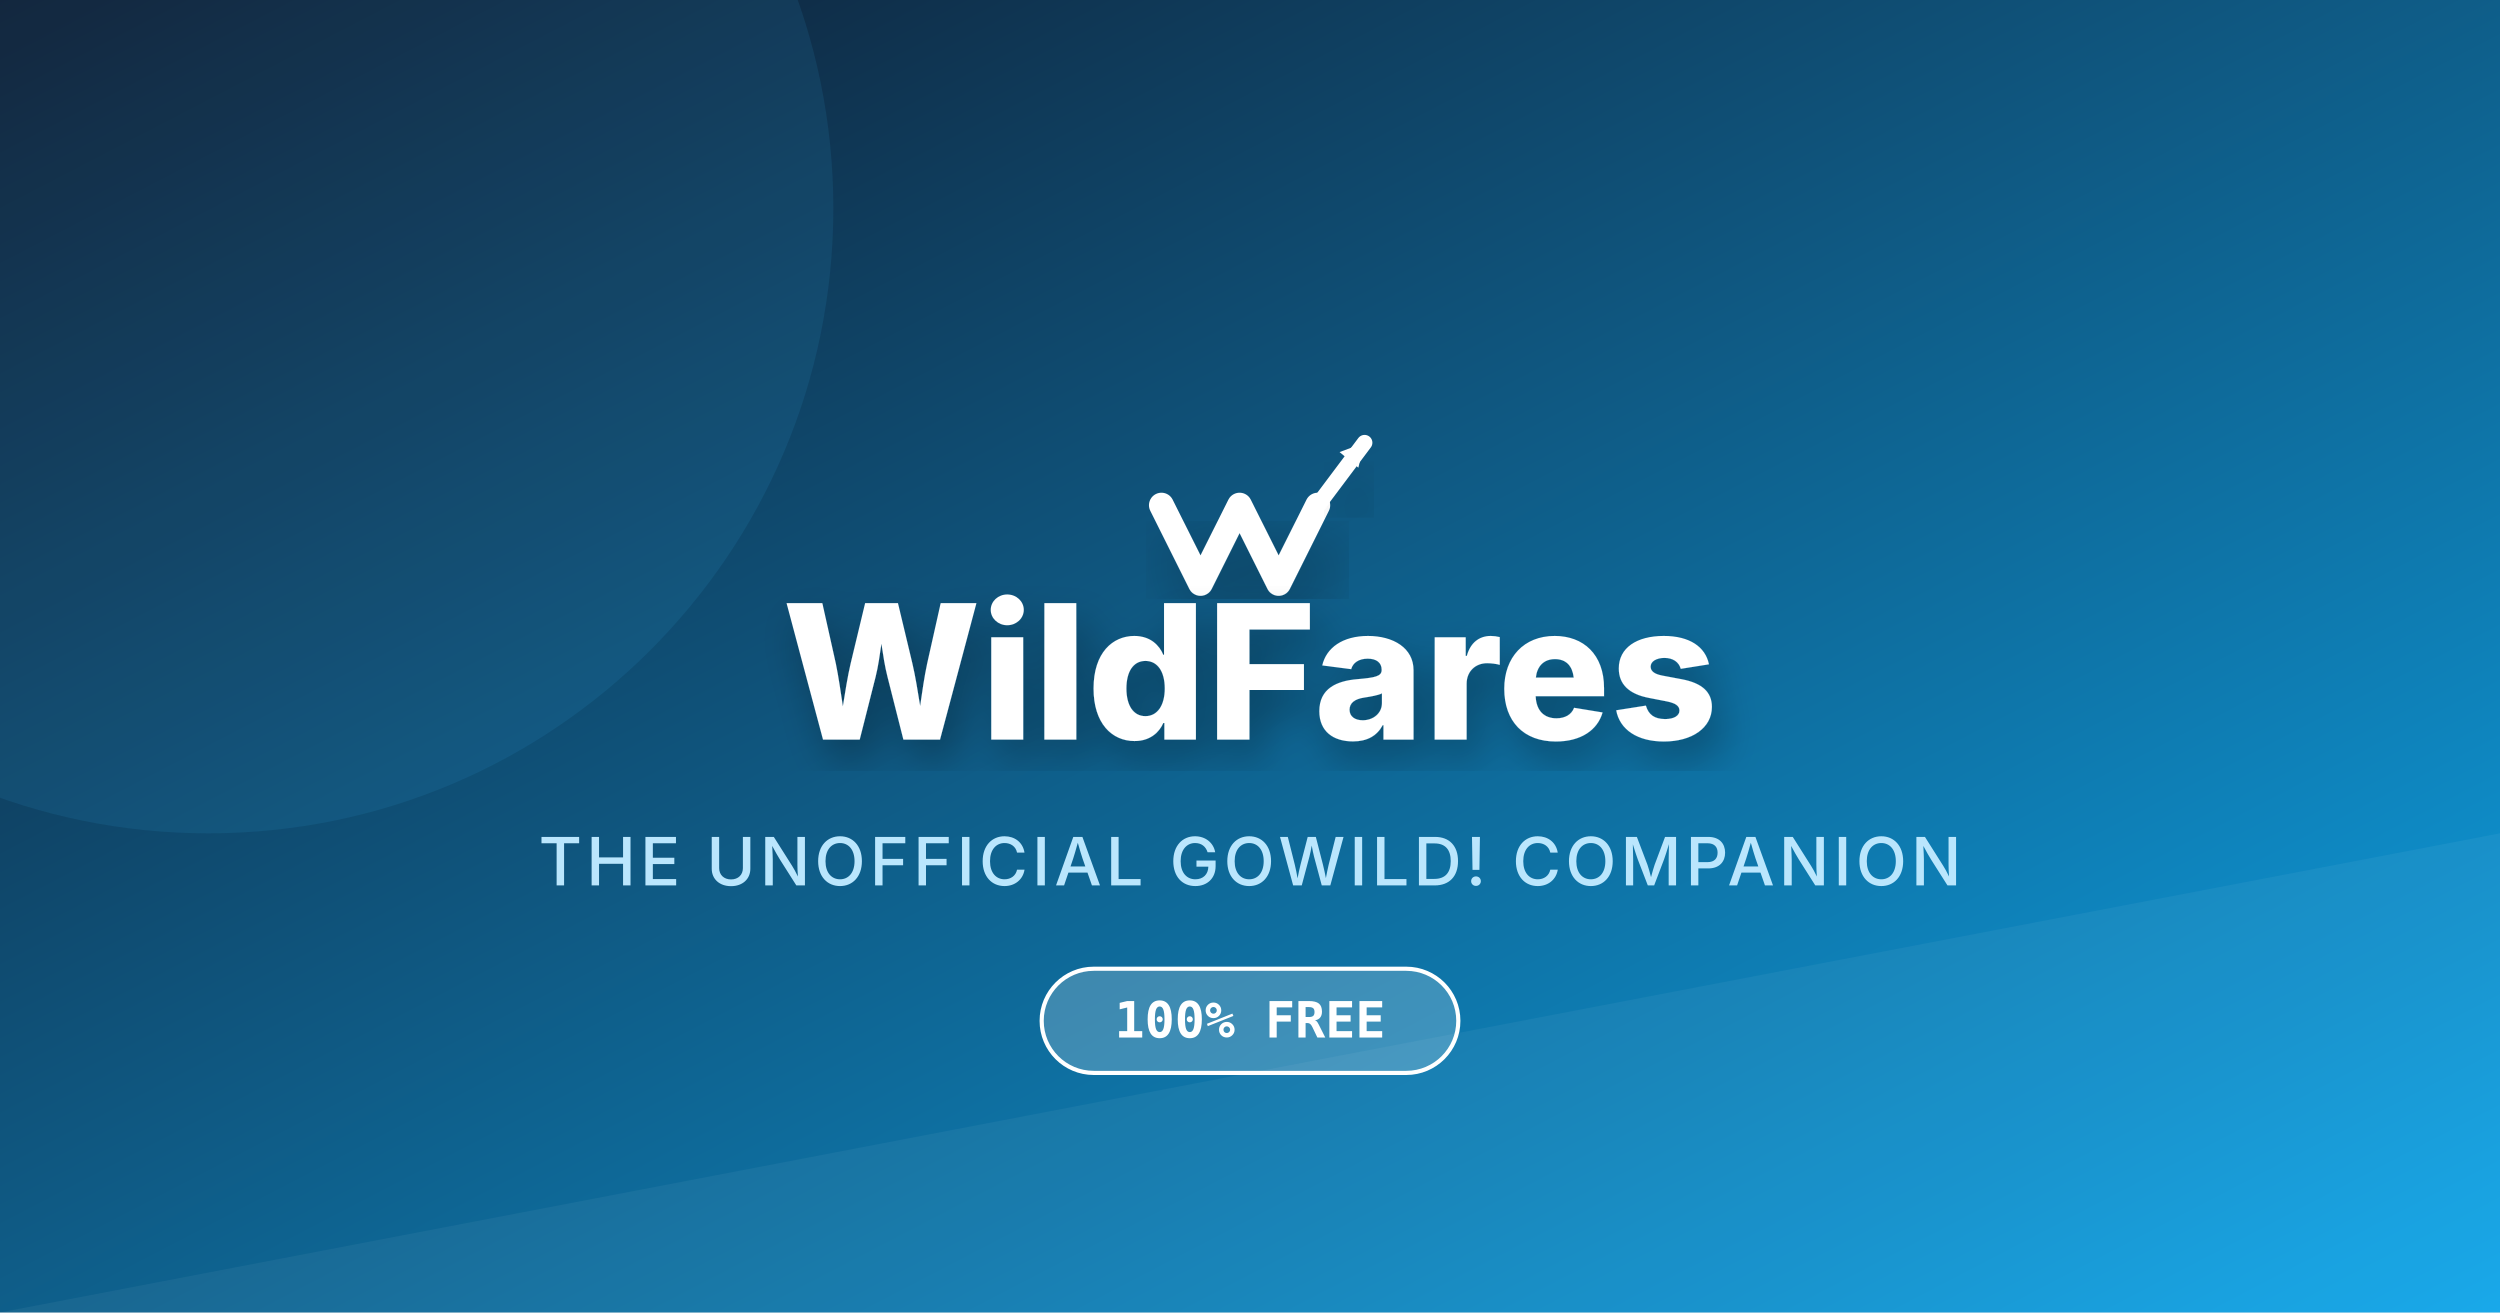
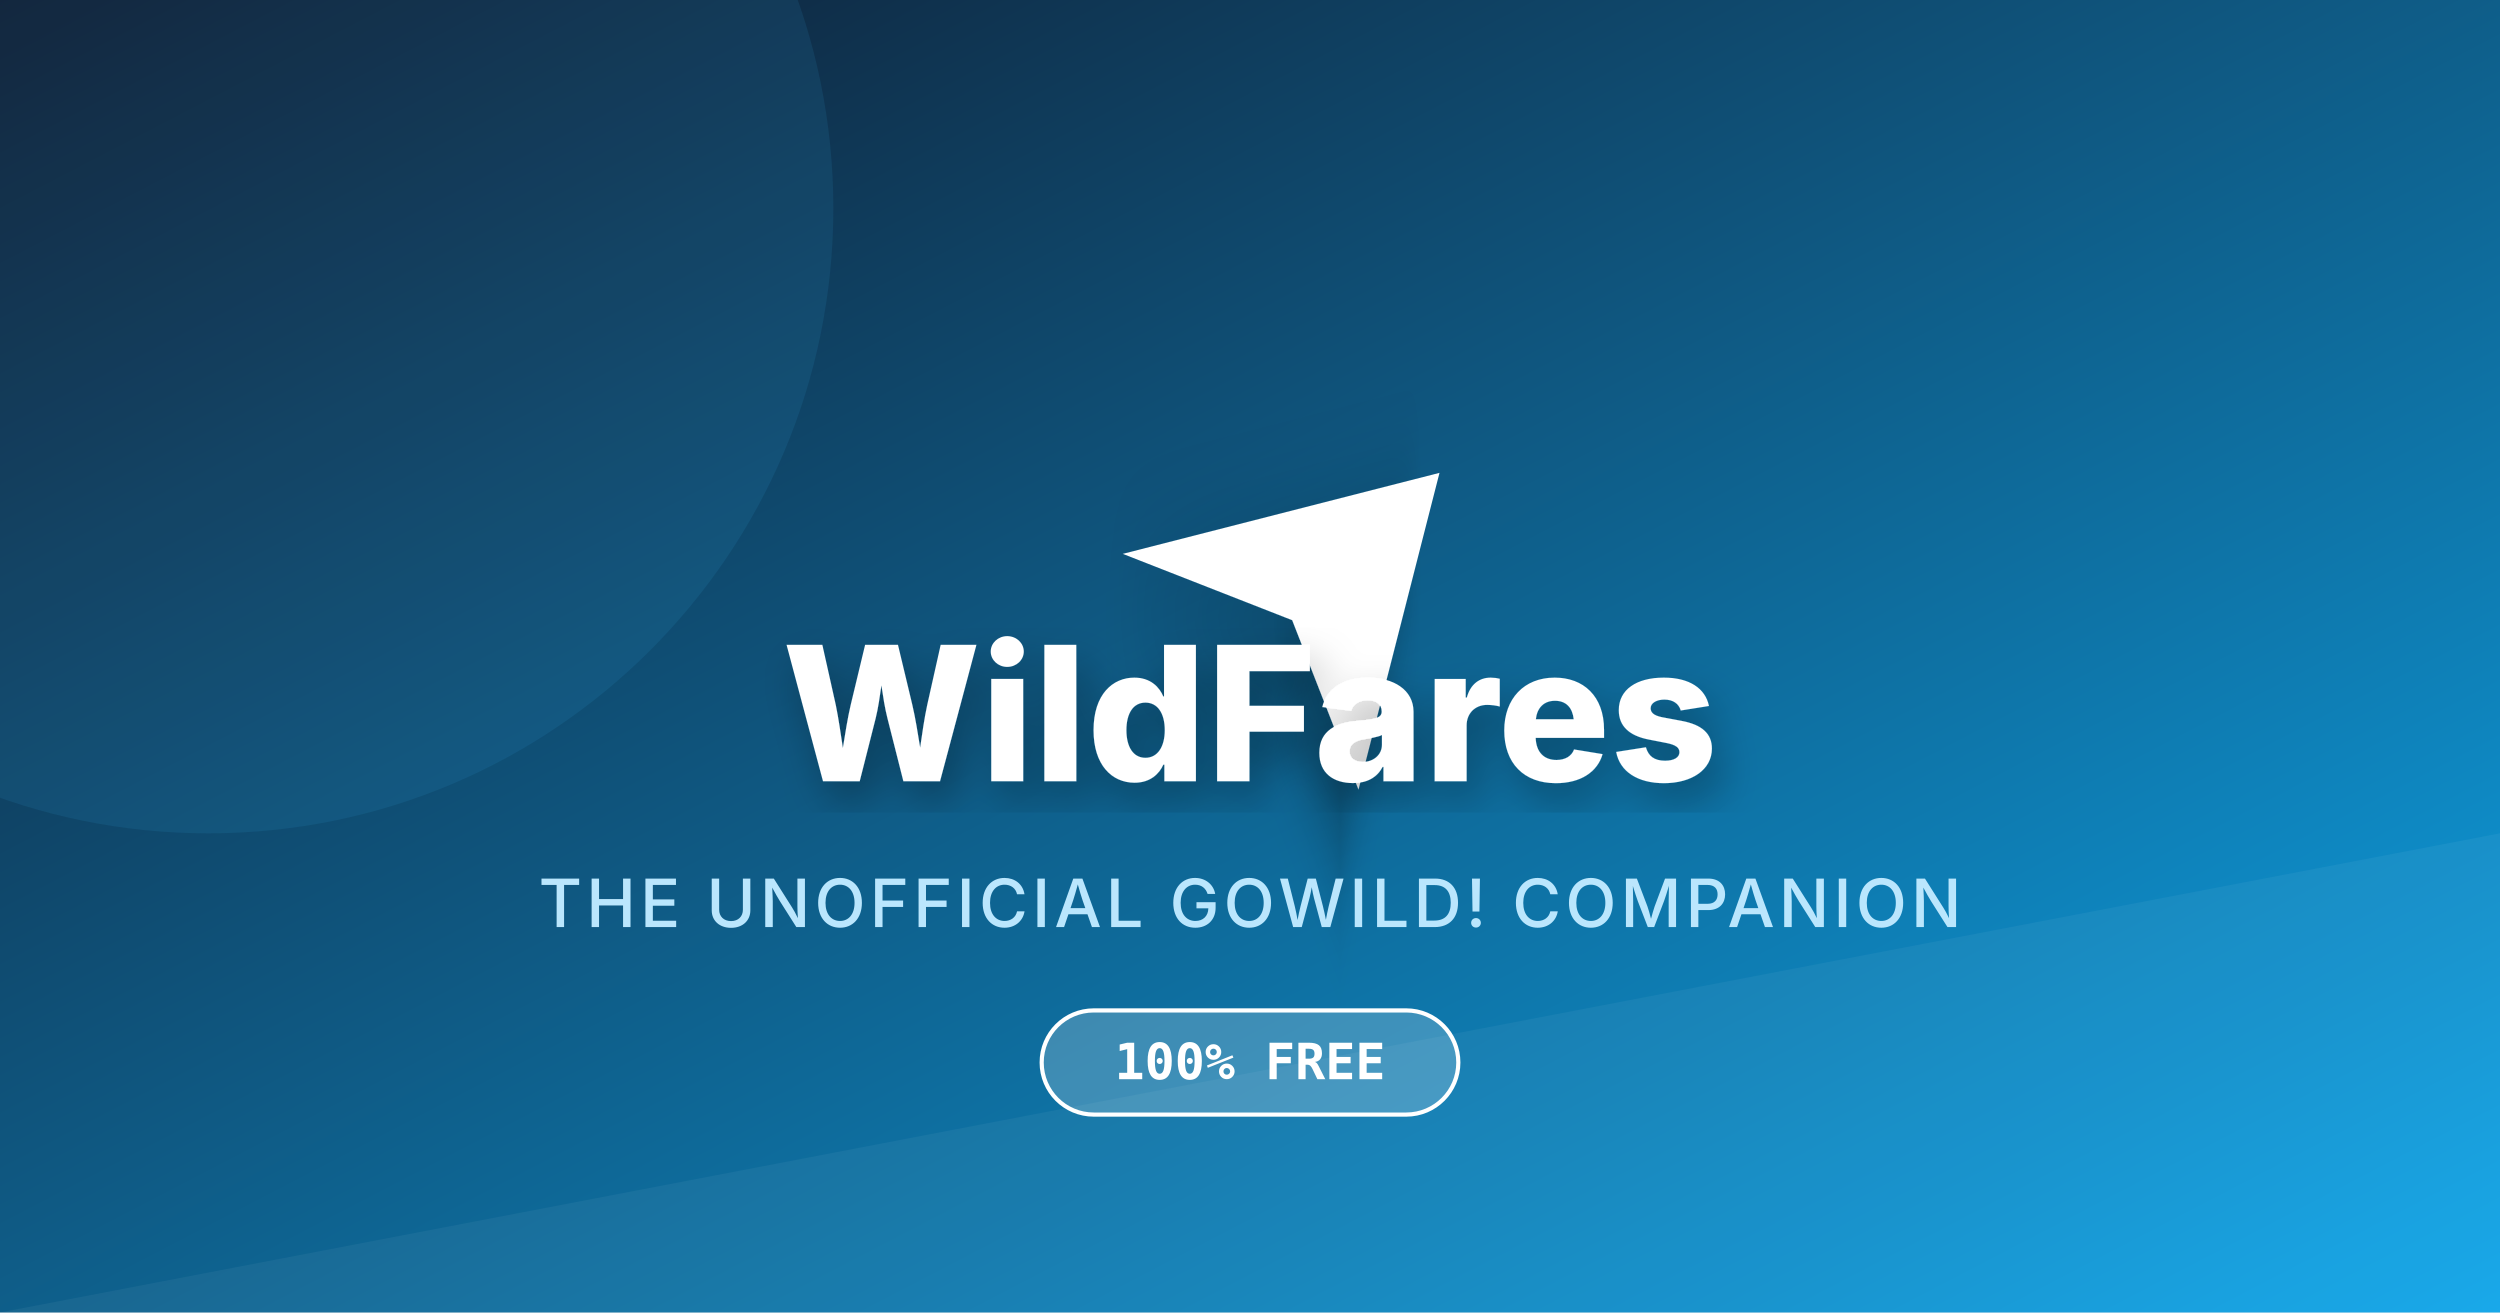
<svg xmlns="http://www.w3.org/2000/svg" width="1200" height="630" viewBox="0 0 1200 630">
  <defs>
    <linearGradient id="bg-gradient" x1="0%" y1="0%" x2="100%" y2="100%">
      <stop offset="0%" style="stop-color:#0f172a;stop-opacity:1" />
      <stop offset="100%" style="stop-color:#0ea5e9;stop-opacity:1" />
    </linearGradient>
    <filter id="dropShadow" x="-20%" y="-20%" width="140%" height="140%">
      <feGaussianBlur in="SourceAlpha" stdDeviation="10" />
      <feOffset dx="5" dy="10" result="offsetblur" />
      <feComponentTransfer>
        <feFuncA type="linear" slope="0.3" />
      </feComponentTransfer>
      <feMerge>
        <feMergeNode />
        <feMergeNode in="SourceGraphic" />
      </feMerge>
    </filter>
  </defs>
  <rect width="1200" height="630" fill="url(#bg-gradient)" />
  <path d="M0 630 L 1200 400 L 1200 630 Z" fill="#ffffff" fill-opacity="0.05" />
  <circle cx="100" cy="100" r="300" fill="#38bdf8" fill-opacity="0.1" />
  <g transform="translate(600, 315)" text-anchor="middle">
-     <g transform="translate(-80, -140) scale(1.5)">
-       <path d="M25 45 L 37.5 70 L 50 45 L 62.5 70 L 75 45" stroke="white" stroke-width="8" fill="none" stroke-linecap="round" stroke-linejoin="round" filter="url(#dropShadow)" />
-       <path d="M75 45 L 90 25" stroke="white" stroke-width="5" stroke-linecap="round" filter="url(#dropShadow)" />
-       <polygon points="90,25 82,28 88,33" fill="white" />
+     <g transform="translate(-80, -160) scale(2.5)">
+       <path d="M50 24 L82 78 L50 64 L18 78 Z" fill="white" filter="url(#dropShadow)" transform="rotate(45, 50, 50) translate(-2, -2)" />
    </g>
-     <text x="0" y="40" font-family="'Inter', sans-serif" font-weight="800" font-size="90" fill="white" filter="url(#dropShadow)">WildFares</text>
-     <text x="0" y="110" font-family="'Inter', sans-serif" font-weight="500" font-size="32" fill="#bae6fd" letter-spacing="2">THE UNOFFICIAL GOWILD! COMPANION</text>
-     <rect x="-100" y="150" width="200" height="50" rx="25" fill="white" fill-opacity="0.2" stroke="white" stroke-width="2" />
-     <text x="0" y="183" font-family="monospace" font-weight="bold" font-size="24" fill="white">100% FREE</text>
+     <text x="0" y="60" font-family="'Inter', sans-serif" font-weight="800" font-size="90" fill="white" filter="url(#dropShadow)">WildFares</text>
+     <text x="0" y="130" font-family="'Inter', sans-serif" font-weight="500" font-size="32" fill="#bae6fd" letter-spacing="2">THE UNOFFICIAL GOWILD! COMPANION</text>
+     <rect x="-100" y="170" width="200" height="50" rx="25" fill="white" fill-opacity="0.2" stroke="white" stroke-width="2" />
+     <text x="0" y="203" font-family="monospace" font-weight="bold" font-size="24" fill="white">100% FREE</text>
  </g>
</svg>
